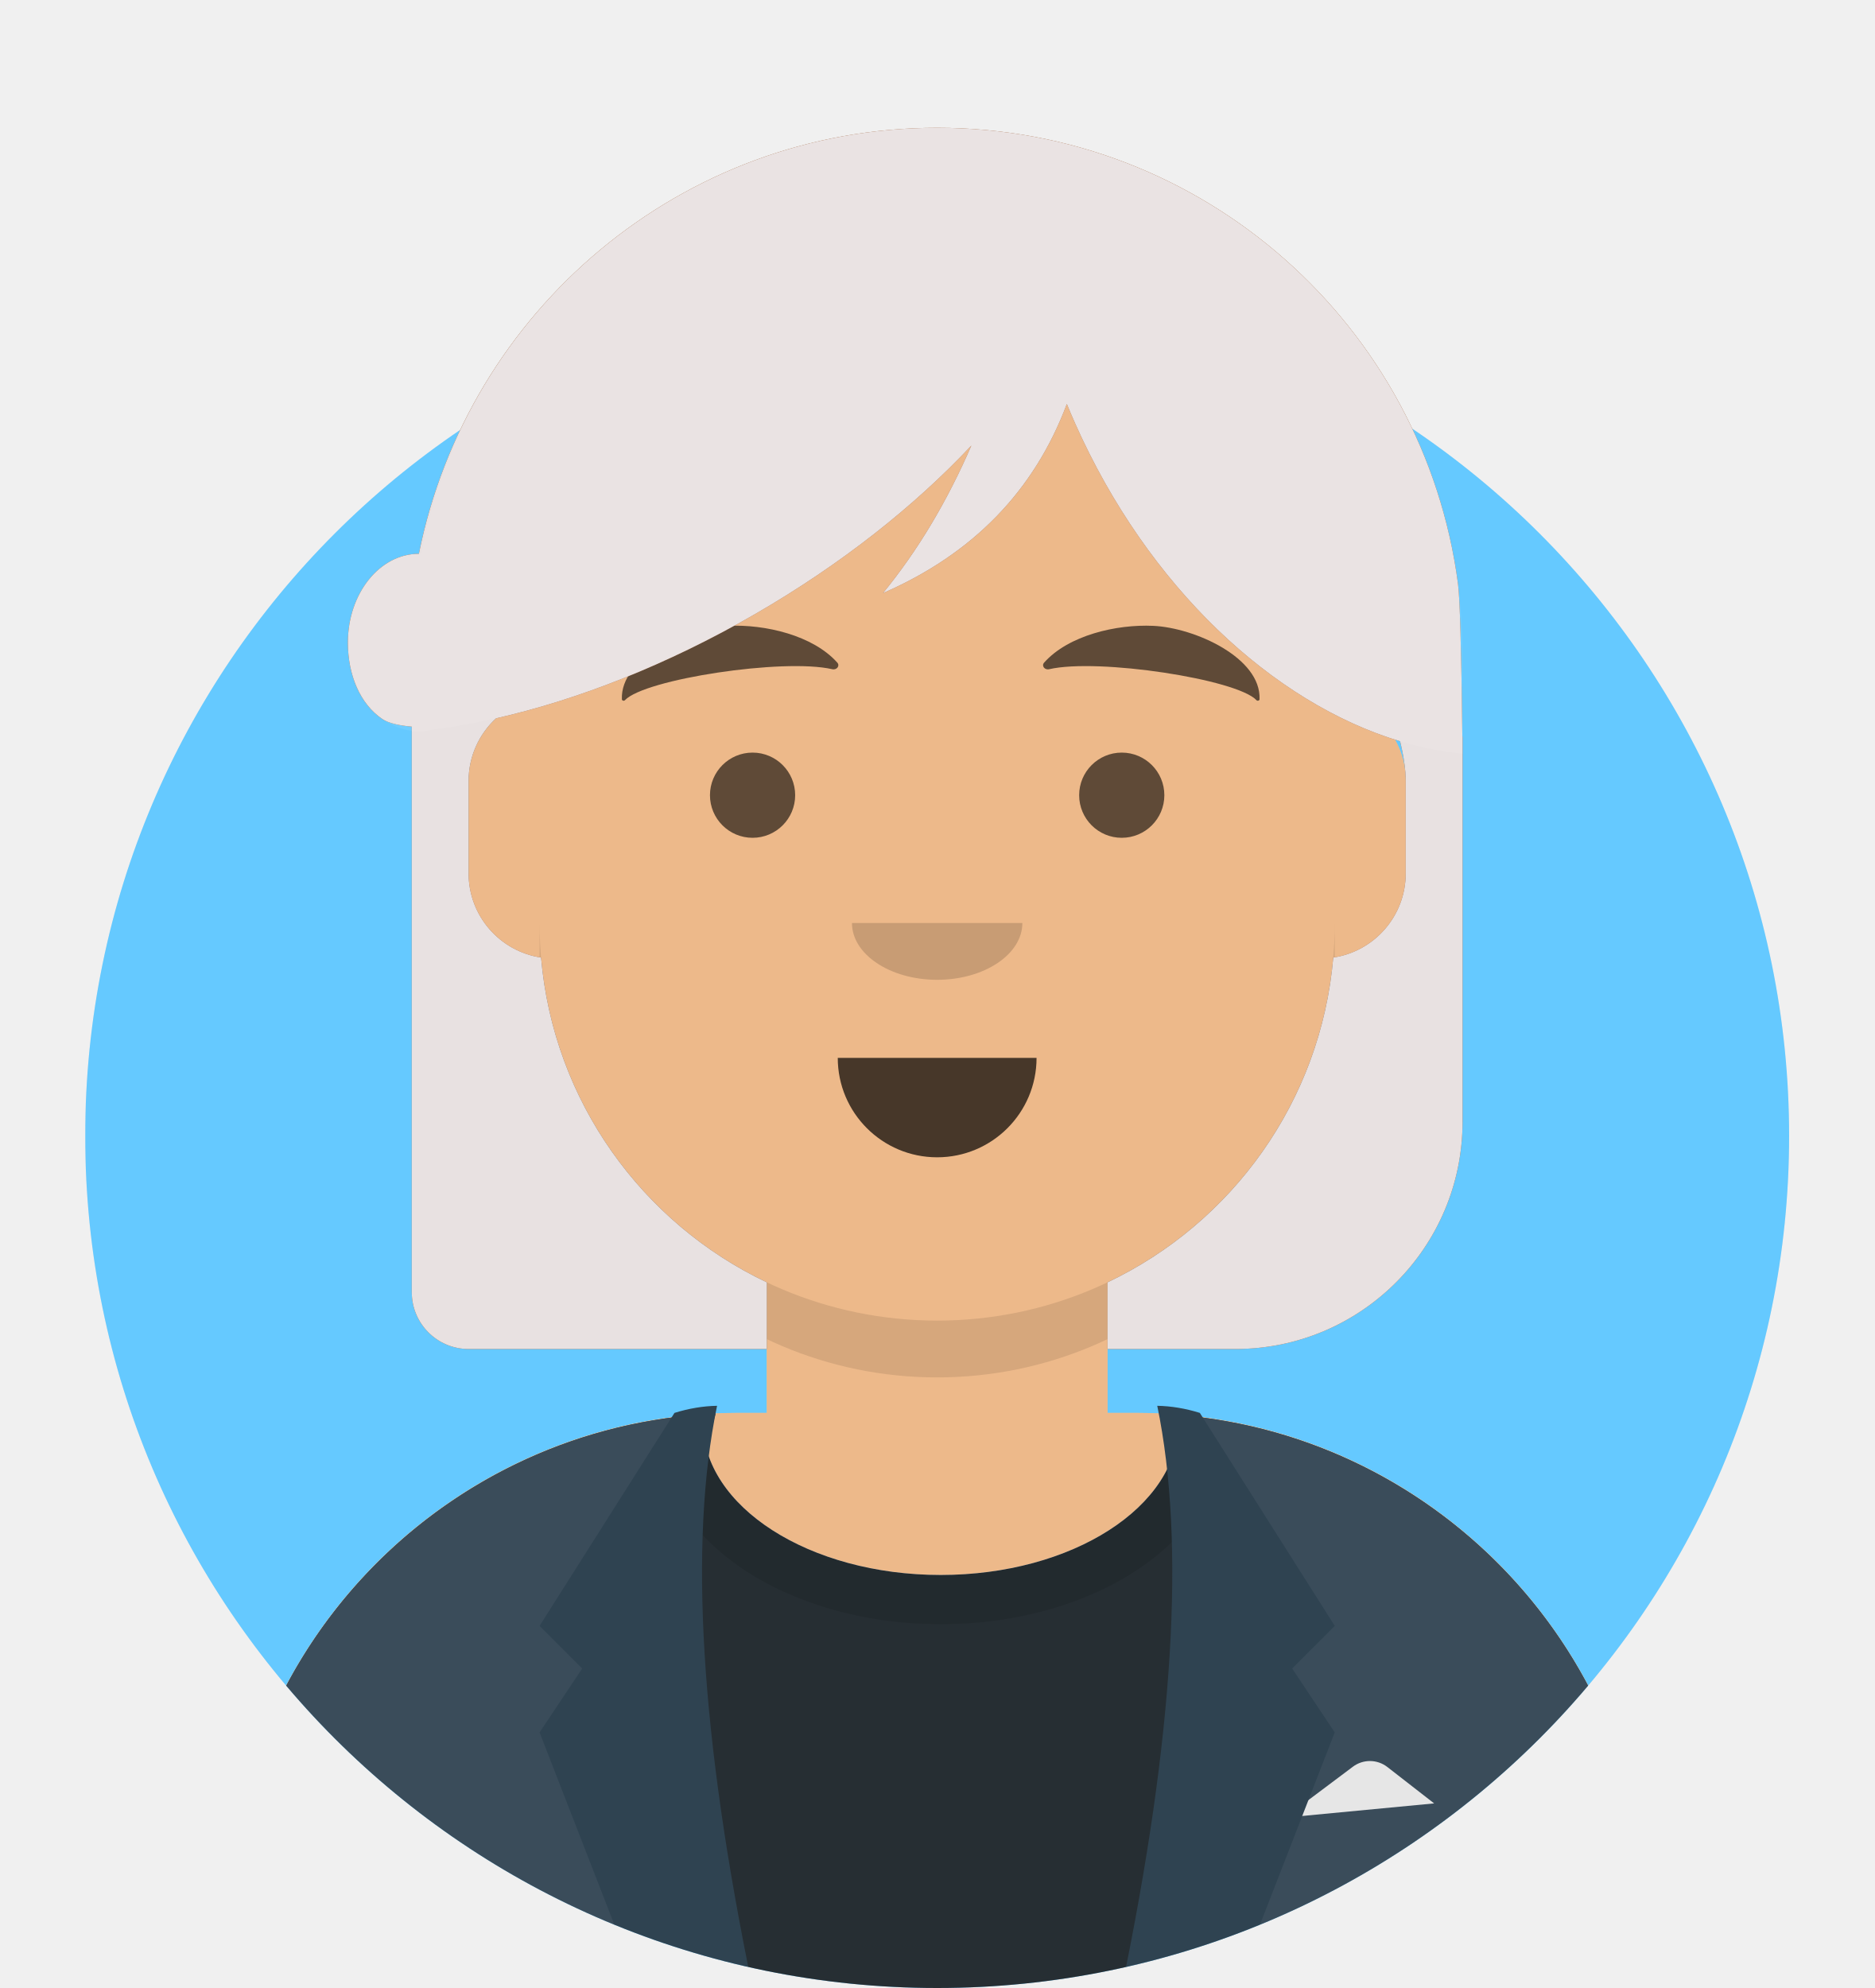
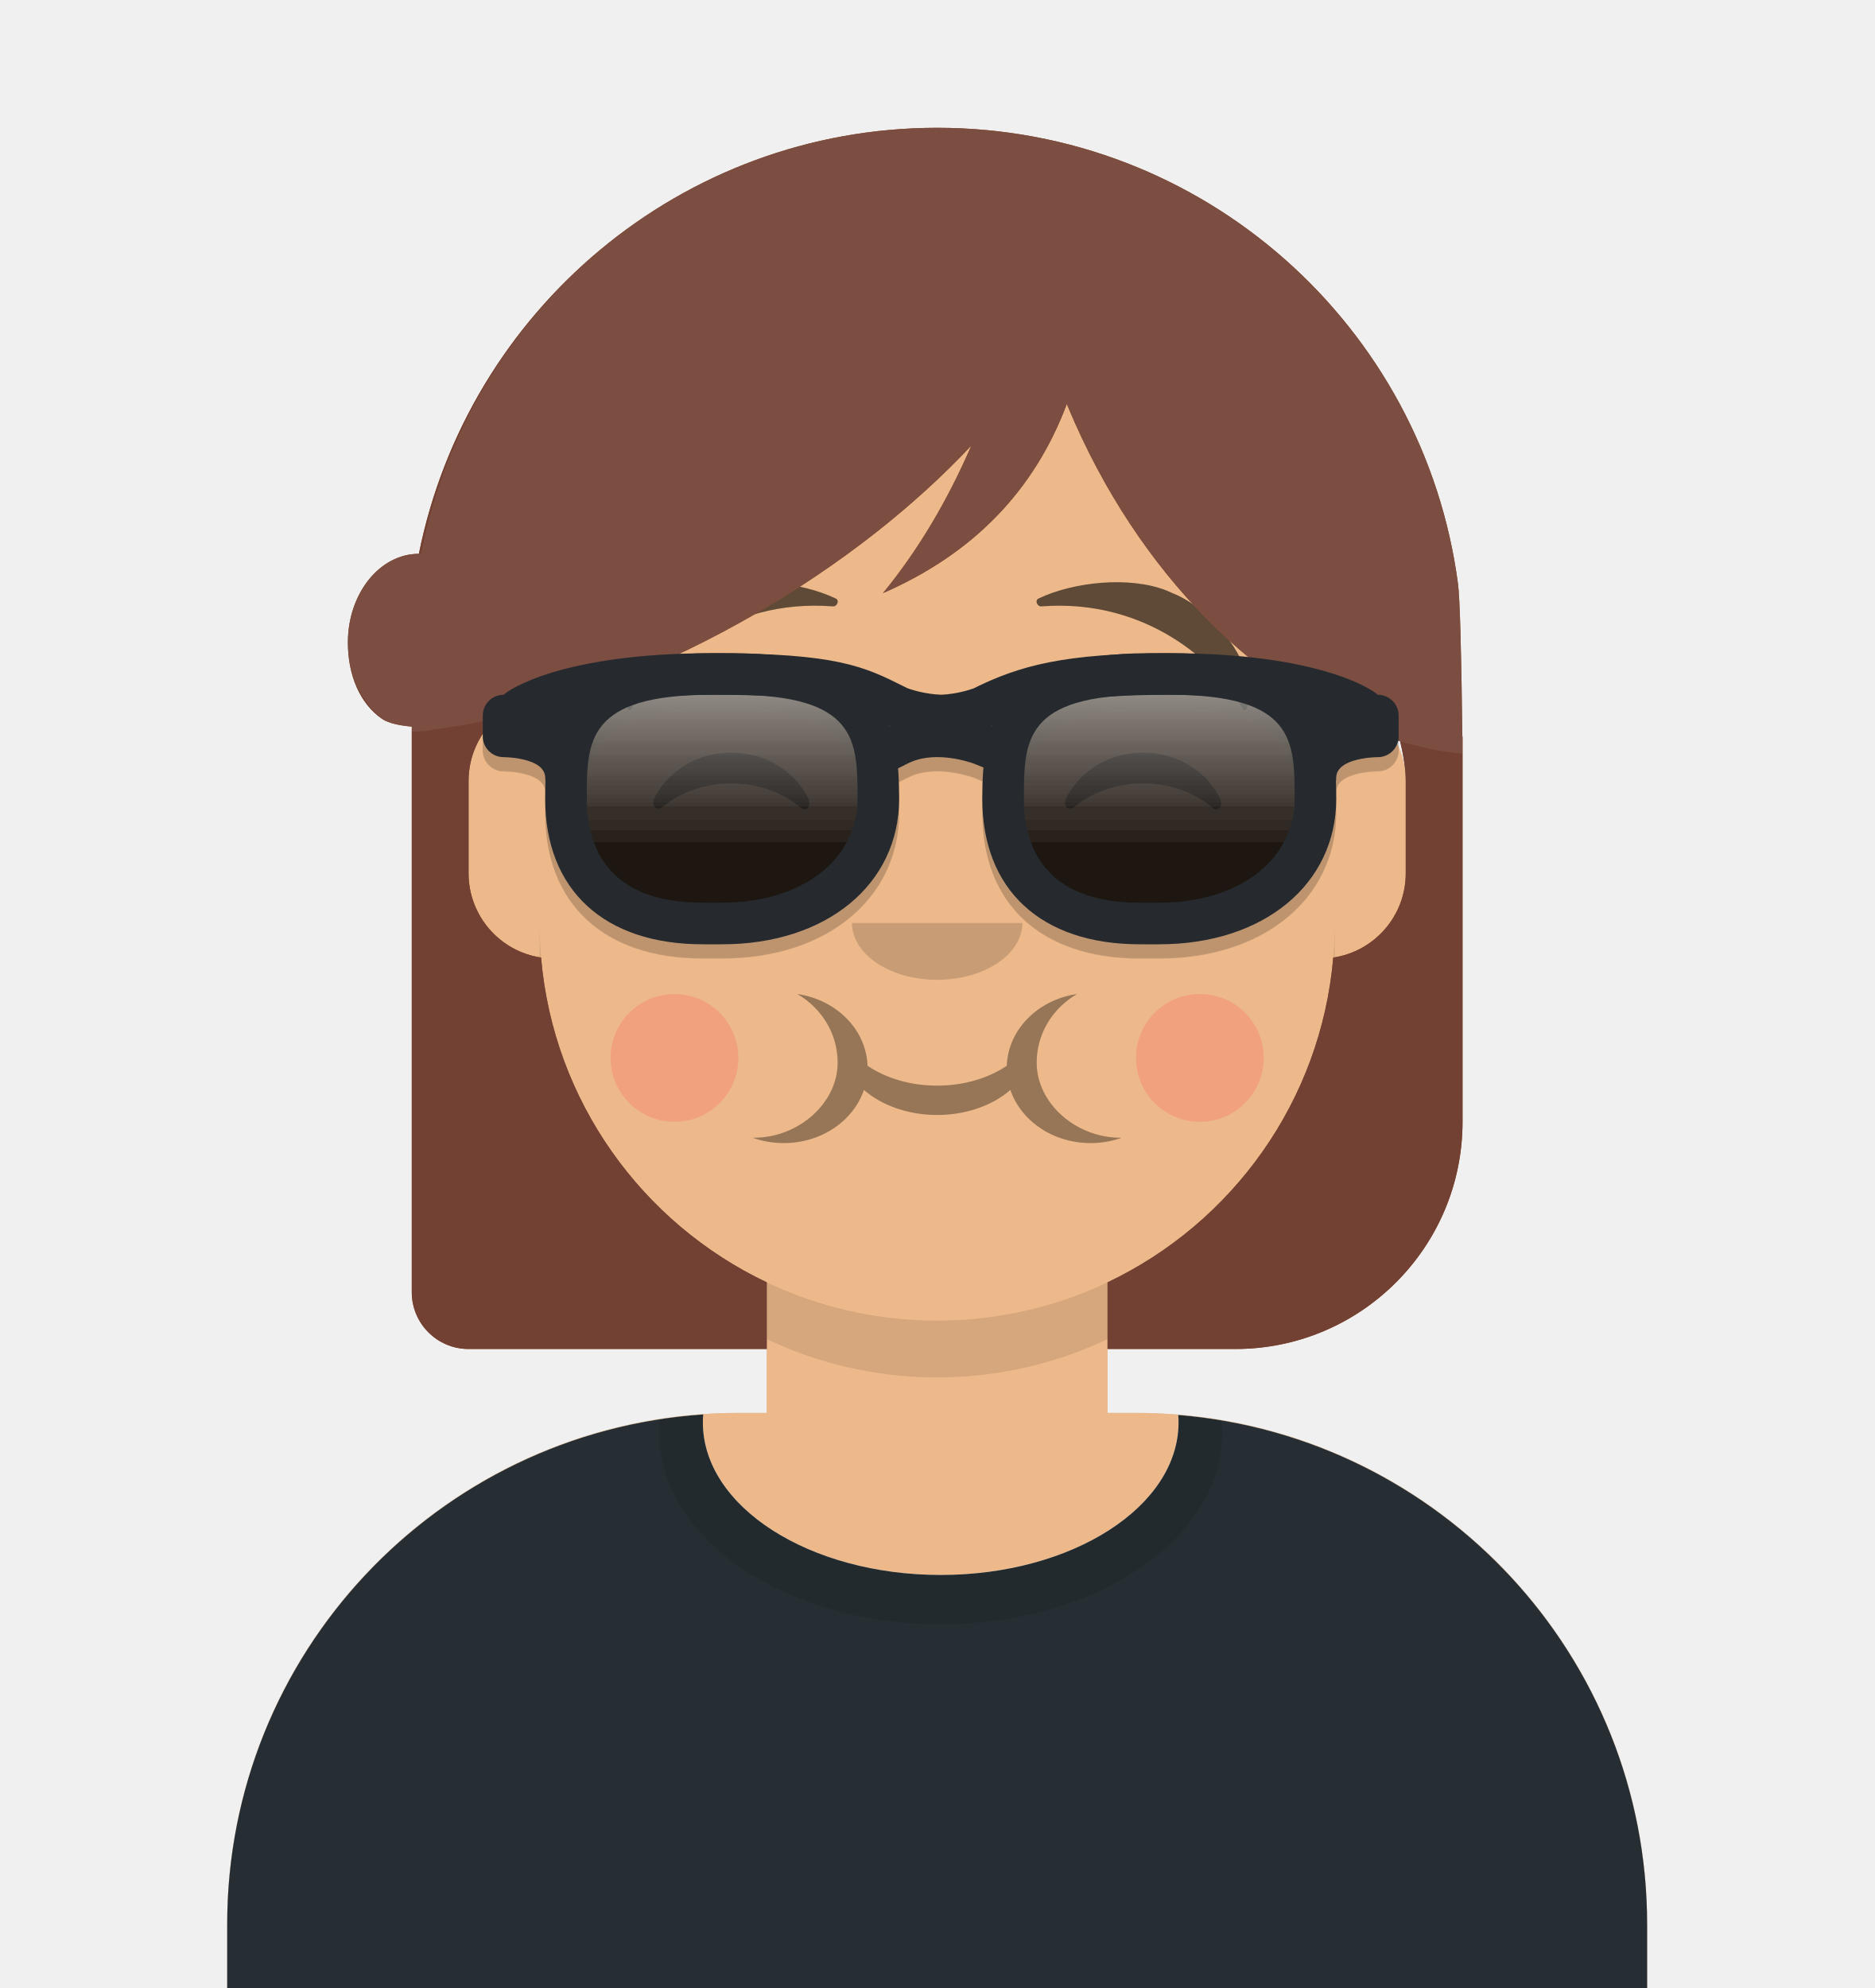
<svg xmlns="http://www.w3.org/2000/svg" xmlns:xlink="http://www.w3.org/1999/xlink" width="264px" height="280px" viewBox="0 0 264 280" version="1.1">
  <defs>
    <circle id="react-path-1" cx="120" cy="120" r="120" />
    <path d="M12,160 C12,226.274 65.726,280 132,280 C198.274,280 252,226.274 252,160 L264,160 L264,-1.42108547e-14 L-3.19744231e-14,-1.42108547e-14 L-3.19744231e-14,160 L12,160 Z" id="react-path-2" />
    <path d="M124,144.611 L124,163 L128,163 L128,163 C167.765,163 200,195.235 200,235 L200,244 L0,244 L0,235 C-4.86974701e-15,195.235 32.235,163 72,163 L72,163 L76,163 L76,144.611 C58.763,136.422 46.372,119.687 44.305,99.881 C38.48,99.058 34,94.052 34,88 L34,74 C34,68.054 38.325,63.118 44,62.166 L44,56 L44,56 C44,25.072 69.072,5.68137151e-15 100,0 L100,0 L100,0 C130.928,-5.68137151e-15 156,25.072 156,56 L156,62.166 C161.675,63.118 166,68.054 166,74 L166,88 C166,94.052 161.52,99.058 155.695,99.881 C153.628,119.687 141.237,136.422 124,144.611 Z" id="react-path-3" />
  </defs>
  <g id="Avataaar" stroke="none" stroke-width="1" fill="none" fill-rule="evenodd">
    <g transform="translate(-825, -1100)" id="Avataaar/Circle">
      <g transform="translate(825, 1100)">
-         <g id="Circle" stroke-width="1" fill-rule="evenodd" transform="translate(12, 40)">
-           <mask id="react-mask-4" fill="white">
-             <use xlink:href="#react-path-1" />
-           </mask>
-           <use id="Circle-Background" fill="#E6E6E6" xlink:href="#react-path-1" />
-           <g id="Color/Palette/Blue-01" mask="url(#react-mask-4)" fill="#65C9FF">
-             <rect id="🖍Color" x="0" y="0" width="240" height="240" />
-           </g>
-         </g>
-         <mask id="react-mask-5" fill="white">
-           <use xlink:href="#react-path-2" />
-         </mask>
        <g id="Mask" />
        <g id="Avataaar" stroke-width="1" fill-rule="evenodd" mask="url(#react-mask-5)">
          <g id="Body" transform="translate(32, 36)">
            <mask id="react-mask-6" fill="white">
              <use xlink:href="#react-path-3" />
            </mask>
            <use fill="#D0C6AC" xlink:href="#react-path-3" />
            <g id="Skin/👶🏽-03-Brown" mask="url(#react-mask-6)" fill="#EDB98A">
              <g transform="translate(0, 0)" id="Color">
                <rect x="0" y="0" width="264" height="280" />
              </g>
            </g>
            <path d="M156,79 L156,102 C156,132.928 130.928,158 100,158 C69.072,158 44,132.928 44,102 L44,79 L44,94 C44,124.928 69.072,150 100,150 C130.928,150 156,124.928 156,94 L156,79 Z" id="Neck-Shadow" fill-opacity="0.1" fill="#000000" mask="url(#react-mask-6)" />
          </g>
-           <g id="Clothing/Blazer-+-Shirt" transform="translate(0, 170)">
+           <g id="Clothing/Shirt-Crew-Neck" transform="translate(0, 170)">
            <defs>
-               <path d="M133.96,0.295 C170.936,3.325 200,34.294 200,72.052 L200,81 L0,81 L0,72.052 C1.22536245e-14,33.953 29.592,2.765 67.045,0.22 C67.015,0.593 67,0.969 67,1.348 C67,13.211 81.998,22.828 100.5,22.828 C119.002,22.828 134,13.211 134,1.348 C134,0.995 133.987,0.644 133.96,0.295 Z" id="react-path-155" />
+               <path d="M165.96,29.295 C202.936,32.325 232,63.294 232,101.052 L232,110 L32,110 L32,101.052 C32,62.953 61.592,31.765 99.045,29.22 C99.015,29.593 99,29.969 99,30.348 C99,42.211 113.998,51.828 132.5,51.828 C151.002,51.828 166,42.211 166,30.348 C166,29.995 165.987,29.644 165.96,29.295 Z" id="react-path-301" />
            </defs>
-             <g id="Shirt" transform="translate(32, 29)">
-               <mask id="react-mask-156" fill="white">
-                 <use xlink:href="#react-path-155" />
-               </mask>
-               <use id="Clothes" fill="#E6E6E6" xlink:href="#react-path-155" />
-               <g id="Color/Palette/Black" mask="url(#react-mask-156)" fill="#262E33">
-                 <g transform="translate(-32, -29)" id="🖍Color">
-                   <rect x="0" y="0" width="264" height="110" />
-                 </g>
+             <mask id="react-mask-302" fill="white">
+               <use xlink:href="#react-path-301" />
+             </mask>
+             <use id="Clothes" fill="#E6E6E6" fill-rule="evenodd" xlink:href="#react-path-301" />
+             <g id="Color/Palette/Gray-01" mask="url(#react-mask-302)" fill-rule="evenodd" fill="#262E33">
+               <rect id="🖍Color" x="0" y="0" width="264" height="110" />
+             </g>
+             <g id="Shadowy" opacity="0.6" stroke-width="1" fill-rule="evenodd" mask="url(#react-mask-302)" fill-opacity="0.16" fill="#000000">
+               <g transform="translate(92, 4)" id="Hola-👋🏼">
+                 <ellipse cx="40.5" cy="27.848" rx="39.635" ry="26.914" />
              </g>
-               <g id="Shadowy" opacity="0.6" mask="url(#react-mask-156)" fill-opacity="0.16" fill="#000000">
-                 <g transform="translate(60, -25)" id="Hola-👋🏼">
-                   <ellipse cx="40.5" cy="27.848" rx="39.635" ry="26.914" />
-                 </g>
-               </g>
-             </g>
-             <g id="Blazer" transform="translate(32, 28)">
-               <path d="M68.785,1.122 C30.512,2.804 -1.89486556e-14,34.365 -1.42108547e-14,73.052 L0,73.052 L0,82 L69.362,82 C65.961,69.92 64,55.709 64,40.5 C64,26.173 65.74,12.731 68.785,1.122 Z M131.638,82 L200,82 L200,73.052 C200,34.707 170.025,3.363 132.229,1.174 C135.265,12.771 137,26.194 137,40.5 C137,55.709 135.039,69.92 131.638,82 Z" id="Saco" fill="#3A4C5A" />
-               <path d="M149,58 L158.556,50.833 L158.556,50.833 C159.999,49.751 161.988,49.768 163.412,50.876 L170,56 L149,58 Z" id="Pocket-hanky" fill="#E6E6E6" />
-               <path d="M69,1.13686838e-13 C65,19.333 66.667,46.667 74,82 L58,82 L44,46 L50,37 L44,31 L63,1 C65.028,0.369 67.028,0.036 69,1.13686838e-13 Z" id="Wing" fill="#2F4351" />
-               <path d="M151,1.13686838e-13 C147,19.333 148.667,46.667 156,82 L140,82 L126,46 L132,37 L126,31 L145,1 C147.028,0.369 149.028,0.036 151,1.13686838e-13 Z" id="Wing" fill="#2F4351" transform="translate(141, 41) scale(-1, 1) translate(-141, -41) " />
            </g>
          </g>
          <g id="Face" transform="translate(76, 82)" fill="#000000">
-             <g id="Mouth/Default" transform="translate(2, 52)" fill-opacity="0.7">
-               <path d="M40,15 C40,22.732 46.268,29 54,29 L54,29 C61.732,29 68,22.732 68,15" id="Mouth" />
+             <g id="Mouth/Eating" transform="translate(2, 52)">
+               <g id="Om-Nom-Nom" opacity="0.6" stroke-width="1" transform="translate(28, 6)" fill-opacity="0.6" fill="#000000">
+                 <path d="M16.191,10.106 C16.018,4.996 11.792,0.797 6.294,0 C9.66,1.959 11.98,5.495 11.98,9.677 C11.98,15.345 6.507,20.245 0.177,20.245 C0.118,20.245 0.059,20.245 0,20.244 L8.8963743e-11,20.244 C1.358,20.732 2.84,21 4.392,21 C9.714,21 14.213,17.847 15.686,13.514 C18.161,15.67 21.863,17.039 26,17.039 C30.137,17.039 33.839,15.67 36.314,13.514 C37.787,17.847 42.286,21 47.608,21 C49.16,21 50.642,20.732 52,20.244 L52,20.244 C51.941,20.245 51.882,20.245 51.823,20.245 C45.493,20.245 40.02,15.345 40.02,9.677 C40.02,5.495 42.34,1.959 45.706,0 C40.208,0.797 35.982,4.996 35.809,10.106 C33.245,11.842 29.795,12.906 26,12.906 C22.205,12.906 18.755,11.842 16.191,10.106 Z" id="Delicious" />
+               </g>
+               <circle id="Redish" fill-opacity="0.2" fill="#FF4646" cx="17" cy="15" r="9" />
+               <circle id="Redish" fill-opacity="0.2" fill="#FF4646" cx="91" cy="15" r="9" />
            </g>
            <g id="Nose/Default" transform="translate(28, 40)" fill-opacity="0.16">
              <path d="M16,8 C16,12.418 21.373,16 28,16 L28,16 C34.627,16 40,12.418 40,8" id="Nose" />
            </g>
-             <g id="Eyes/Default-😀" transform="translate(0, 8)" fill-opacity="0.6">
-               <circle id="Eye" cx="30" cy="22" r="6" />
-               <circle id="Eye" cx="82" cy="22" r="6" />
+             <g id="Eyes/Happy-😁" transform="translate(0, 8)" fill-opacity="0.6">
+               <path d="M16.16,22.447 C18.007,18.649 22.164,16 26.998,16 C31.814,16 35.959,18.63 37.815,22.407 C38.367,23.529 37.582,24.447 36.791,23.767 C34.34,21.66 30.859,20.344 26.998,20.344 C23.257,20.344 19.874,21.579 17.438,23.572 C16.547,24.3 15.62,23.558 16.16,22.447 Z" id="Squint" />
+               <path d="M74.16,22.447 C76.007,18.649 80.164,16 84.998,16 C89.814,16 93.959,18.63 95.815,22.407 C96.367,23.529 95.582,24.447 94.791,23.767 C92.34,21.66 88.859,20.344 84.998,20.344 C81.257,20.344 77.874,21.579 75.438,23.572 C74.547,24.3 73.62,23.558 74.16,22.447 Z" id="Squint" />
            </g>
-             <g id="Eyebrow/Natural/Default-Natural" fill-opacity="0.6">
-               <path d="M26.039,6.21 C20.278,6.983 11.293,12.005 12.044,17.818 C12.069,18.008 12.357,18.067 12.481,17.908 C14.967,14.72 34.193,10.037 41.194,11.015 C41.835,11.104 42.258,10.443 41.821,10.03 C38.077,6.495 31.2,5.512 26.039,6.21" id="Eyebrow" transform="translate(27, 12) rotate(5) translate(-27, -12) " />
-               <path d="M85.039,6.21 C79.278,6.983 70.293,12.005 71.044,17.818 C71.069,18.008 71.357,18.067 71.481,17.908 C73.967,14.72 93.193,10.037 100.194,11.015 C100.835,11.104 101.258,10.443 100.821,10.03 C97.077,6.495 90.2,5.512 85.039,6.21" id="Eyebrow" transform="translate(86, 12) scale(-1, 1) rotate(5) translate(-86, -12) " />
+             <g id="Eyebrow/Natural/Raised-Excited-Natural" fill-opacity="0.6">
+               <path d="M22.766,1.578 L23.677,1.176 C28.919,-0.905 36.865,-0.033 41.723,2.299 C42.29,2.571 41.902,3.452 41.321,3.407 C26.402,2.256 16.358,11.553 12.946,17.847 C12.845,18.034 12.539,18.055 12.464,17.881 C10.156,12.562 16.913,3.896 22.766,1.578 Z" id="Eye-Browse-Reddit" />
+               <path d="M80.766,1.578 L81.677,1.176 C86.919,-0.905 94.865,-0.033 99.723,2.299 C100.29,2.571 99.902,3.452 99.321,3.407 C84.402,2.256 74.358,11.553 70.946,17.847 C70.845,18.034 70.539,18.055 70.464,17.881 C68.156,12.562 74.913,3.896 80.766,1.578 Z" id="Eye-Browse-Reddit" transform="translate(85, 9) scale(-1, 1) translate(-85, -9) " />
            </g>
          </g>
          <g id="Top" stroke-width="1" fill-rule="evenodd">
            <defs>
-               <rect id="react-path-173" x="0" y="0" width="264" height="280" />
-               <path d="M59,102.34 C59,118.921 59,145.474 59,182 C59,186.418 62.582,190 67,190 L109,190 L109,180.611 C91.469,172.283 78.952,155.115 77.209,134.867 C71.431,134.002 67,129.019 67,123 L67,110 C67,106.509 68.49,103.367 70.869,101.174 C82.409,98.555 94.971,93.638 107.342,86.495 C119.473,79.491 129.844,71.258 137.821,62.752 C134.394,70.66 130.245,77.588 125.372,83.535 C138.047,78.012 146.678,69.132 151.264,56.896 C151.641,57.818 152.035,58.739 152.444,59.658 C162.7,82.693 180.318,99.019 198.206,104.403 C198.719,106.513 199,108.484 199,110 L199,123 C199,129.019 194.569,134.002 188.791,134.867 C187.048,155.115 174.531,172.283 157,180.611 L157,190 L175,190 C192.673,190 207,175.673 207,158 C207,133.944 207,115.903 207,103.875 C207,103.808 206.991,103.721 206.972,103.615 C206.828,91.354 206.624,84.224 206.36,82.226 C201.577,45.976 170.556,18 133,18 C96.915,18 66.863,43.828 60,78 C54.477,78 50,83.596 50,90.5 C50,95.051 51.695,99.143 54.853,101.273 C55.758,101.883 57.324,102.198 59,102.34 Z" id="react-path-174" />
+               <rect id="react-path-305" x="0" y="0" width="264" height="280" />
+               <path d="M59,102.34 C59,118.921 59,145.474 59,182 C59,186.418 62.582,190 67,190 L109,190 L109,180.611 C91.469,172.283 78.952,155.115 77.209,134.867 C71.431,134.002 67,129.019 67,123 L67,110 C67,106.509 68.49,103.367 70.869,101.174 C82.409,98.555 94.971,93.638 107.342,86.495 C119.473,79.491 129.844,71.258 137.821,62.752 C134.394,70.66 130.245,77.588 125.372,83.535 C138.047,78.012 146.678,69.132 151.264,56.896 C151.641,57.818 152.035,58.739 152.444,59.658 C162.7,82.693 180.318,99.019 198.206,104.403 C198.719,106.513 199,108.484 199,110 L199,123 C199,129.019 194.569,134.002 188.791,134.867 C187.048,155.115 174.531,172.283 157,180.611 L157,190 L175,190 C192.673,190 207,175.673 207,158 C207,133.944 207,115.903 207,103.875 C207,103.808 206.991,103.721 206.972,103.615 C206.828,91.354 206.624,84.224 206.36,82.226 C201.577,45.976 170.556,18 133,18 C96.915,18 66.863,43.828 60,78 C54.477,78 50,83.596 50,90.5 C50,95.051 51.695,99.143 54.853,101.273 C55.758,101.883 57.324,102.198 59,102.34 Z" id="react-path-306" />
            </defs>
-             <mask id="react-mask-171" fill="white">
-               <use xlink:href="#react-path-173" />
+             <mask id="react-mask-303" fill="white">
+               <use xlink:href="#react-path-305" />
            </mask>
            <g id="Mask" />
-             <g id="Top/Long-Hair/Long-but-not-too-long" mask="url(#react-mask-171)">
+             <g id="Top/Long-Hair/Long-but-not-too-long" mask="url(#react-mask-303)">
              <g transform="translate(-1, 0)">
                <g id="Behind" stroke-width="1" fill-rule="evenodd">
-                   <mask id="react-mask-172" fill="white">
-                     <use xlink:href="#react-path-174" />
+                   <mask id="react-mask-304" fill="white">
+                     <use xlink:href="#react-path-306" />
                  </mask>
-                   <use id="Combined-Shape" fill="#944F23" xlink:href="#react-path-174" />
-                   <g id="Skin/👶🏽-03-Brown" mask="url(#react-mask-172)" fill="#E8E1E1">
+                   <use id="Combined-Shape" fill="#944F23" xlink:href="#react-path-306" />
+                   <g id="Skin/👶🏽-03-Brown" mask="url(#react-mask-304)" fill="#724133">
                    <g transform="translate(0, 0) " id="Color">
                      <rect x="0" y="0" width="264" height="280" />
                    </g>
                  </g>
                </g>
                <g id="Top" opacity="0.44" stroke-width="1" fill-rule="evenodd" transform="translate(50, 18)" fill-opacity="0.16">
                  <path d="M11.899,84.775 C25.711,83.015 41.679,77.538 57.342,68.495 C69.473,61.491 79.844,53.258 87.821,44.752 C84.394,52.66 80.245,59.588 75.372,65.535 C88.047,60.012 96.678,51.132 101.264,38.896 C101.641,39.818 102.035,40.739 102.444,41.658 C114.382,68.471 136.296,86.194 157,88.151 L157,88.151 L157,74 C157,33.131 123.869,-7.50752664e-15 83,0 C46.915,6.62868839e-15 16.863,25.828 10.321,60.006 C10.215,60.002 10.107,60 10,60 C4.477,60 0,65.596 0,72.5 C0,78.982 3.947,84.311 9,84.938 L9,85.093 C9.316,85.064 9.634,85.033 9.953,85 C9.968,85 9.984,85 10,85 C10.649,85 11.284,84.923 11.899,84.775 Z" id="Combined-Shape" fill="#FFFFFF" />
+                 </g>
+                 <g id="Top/_Resources/Wayfarers" fill="none" transform="translate(62, 85)" stroke-width="1">
+                   <defs>
+                     <filter x="-0.8%" y="-2.4%" width="101.6%" height="109.8%" filterUnits="objectBoundingBox" id="react-filter-309">
+                       <feOffset dx="0" dy="2" in="SourceAlpha" result="shadowOffsetOuter1" />
+                       <feColorMatrix values="0 0 0 0 0   0 0 0 0 0   0 0 0 0 0  0 0 0 0.2 0" type="matrix" in="shadowOffsetOuter1" result="shadowMatrixOuter1" />
+                       <feMerge>
+                         <feMergeNode in="shadowMatrixOuter1" />
+                         <feMergeNode in="SourceGraphic" />
+                       </feMerge>
+                     </filter>
+                     <linearGradient x1="50%" y1="0%" x2="50%" y2="100%" id="react-linear-gradient-310">
+                       <stop stop-color="#FFFFFF" stop-opacity="0.5" offset="0%" />
+                       <stop stop-color="#000000" stop-opacity="0.5" offset="70.506%" />
+                     </linearGradient>
+                     <path d="M44.918,17.571 C44.918,27.274 36.668,35.143 22.92,35.143 L20.17,35.143 C6.423,35.143 0.923,27.271 0.923,17.571 L0.923,17.571 C0.923,7.866 2.207,0 21.455,0 L24.386,0 C43.634,0 44.918,7.866 44.918,17.571 L44.918,17.571 Z" id="react-path-307" />
+                     <path d="M106.486,17.571 C106.486,27.274 98.239,35.143 84.489,35.143 L81.739,35.143 C67.991,35.143 62.491,27.271 62.491,17.571 L62.491,17.571 C62.491,7.866 63.775,0 83.023,0 L85.955,0 C105.199,0 106.486,7.866 106.486,17.571 L106.486,17.571 Z" id="react-path-308" />
+                   </defs>
+                   <g id="Wayfarers" filter="url(#react-filter-309)" transform="translate(7, 7)">
+                     <g id="Shades" transform="translate(10.79546, 2.928571)" fill-rule="nonzero">
+                       <g id="Shade">
+                         <use fill-opacity="0.7" fill="#000000" fill-rule="evenodd" xlink:href="#react-path-307" />
+                         <use fill="url(#react-linear-gradient-310)" fill-rule="evenodd" style="mix-blend-mode: screen;" xlink:href="#react-path-307" />
+                       </g>
+                       <g id="Shade">
+                         <use fill-opacity="0.7" fill="#000000" fill-rule="evenodd" xlink:href="#react-path-308" />
+                         <use fill="url(#react-linear-gradient-310)" fill-rule="evenodd" style="mix-blend-mode: screen;" xlink:href="#react-path-308" />
+                       </g>
+                     </g>
+                     <path d="M33.716,41 L30.966,41 C17.078,41 8.787,33.336 8.787,20.5 C8.787,10.127 10.599,0 32.25,0 L35.182,0 C56.833,0 58.645,10.127 58.645,20.5 C58.645,32.569 48.396,41 33.716,41 Z M32.25,5.854 C14.65,5.854 14.65,12.318 14.65,20.5 C14.65,27.18 17.48,35.143 30.966,35.143 L33.716,35.143 C44.942,35.143 52.782,29.122 52.782,20.5 C52.782,12.318 52.782,5.854 35.182,5.854 L32.25,5.854 Z" id="Left" fill="#252C2F" fill-rule="nonzero" />
+                     <path d="M95.284,41 L92.534,41 C78.646,41 70.355,33.336 70.355,20.5 C70.355,10.127 72.167,0 93.818,0 L96.75,0 C118.401,0 120.213,10.127 120.213,20.5 C120.213,32.569 109.964,41 95.284,41 Z M93.818,5.854 C76.218,5.854 76.218,12.318 76.218,20.5 C76.218,27.18 79.051,35.143 92.534,35.143 L95.284,35.143 C106.51,35.143 114.35,29.122 114.35,20.5 C114.35,12.318 114.35,5.854 96.75,5.854 L93.818,5.854 Z" id="Right" fill="#252C2F" fill-rule="nonzero" />
+                     <path d="M2.932,5.857 C3.618,5.172 11.123,0 32.25,0 C49.964,0 53.714,1.88 59.39,4.721 L59.805,4.931 C60.2,5.073 62.218,5.774 64.578,5.851 C66.729,5.757 68.568,5.161 69.106,4.97 C75.584,1.748 81.926,0 96.75,0 C117.877,0 125.382,5.172 126.068,5.857 C127.689,5.857 129,7.166 129,8.786 L129,11.714 C129,13.334 127.689,14.643 126.068,14.643 C126.068,14.643 120.205,14.643 120.205,17.571 C120.205,20.5 117.273,13.334 117.273,11.714 L117.273,8.862 C113.697,7.462 107.297,5.857 96.75,5.857 C85,5.857 79.148,6.988 74.128,9.104 L74.184,9.243 L71.688,10.25 L74.181,11.258 L71.981,16.687 L69.264,15.589 C69.021,15.49 68.497,15.314 67.771,15.131 C65.747,14.62 63.665,14.465 61.825,14.851 C61.15,14.993 60.523,15.206 59.948,15.493 L57.326,16.803 L54.703,11.565 L57.325,10.255 L57.331,10.252 L54.819,9.237 L54.899,9.039 C50.57,6.976 46.578,5.857 32.25,5.857 C21.704,5.857 15.303,7.461 11.727,8.861 L11.727,11.714 C11.727,13.334 8.795,20.5 8.795,17.571 C8.795,14.643 2.932,14.643 2.932,14.643 C1.313,14.643 0,13.334 0,11.714 L0,8.786 C0,7.166 1.313,5.857 2.932,5.857 Z" id="Stuff" fill="#252C2F" fill-rule="nonzero" />
+                   </g>
                </g>
              </g>
            </g>
          </g>
        </g>
      </g>
    </g>
  </g>
</svg>
